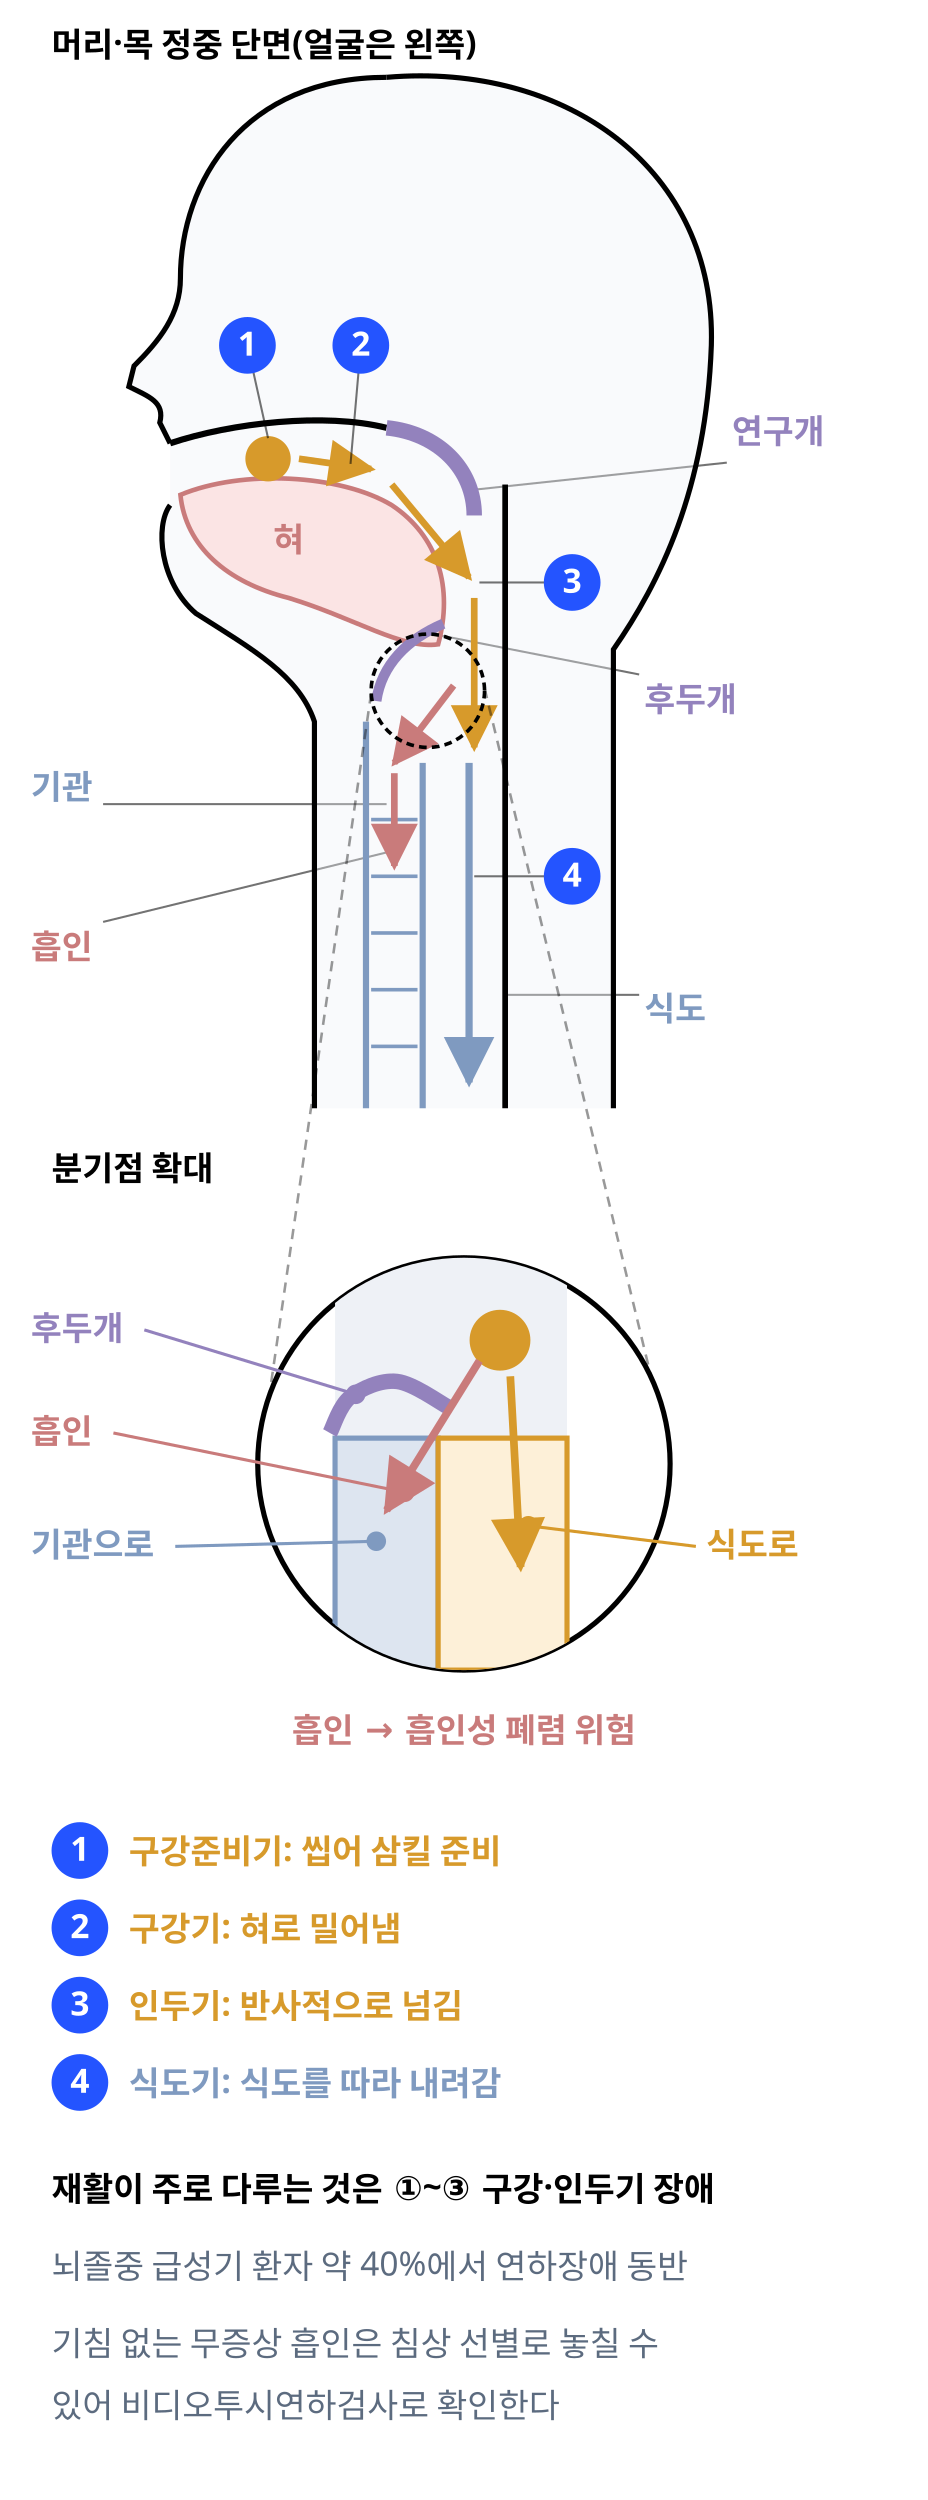
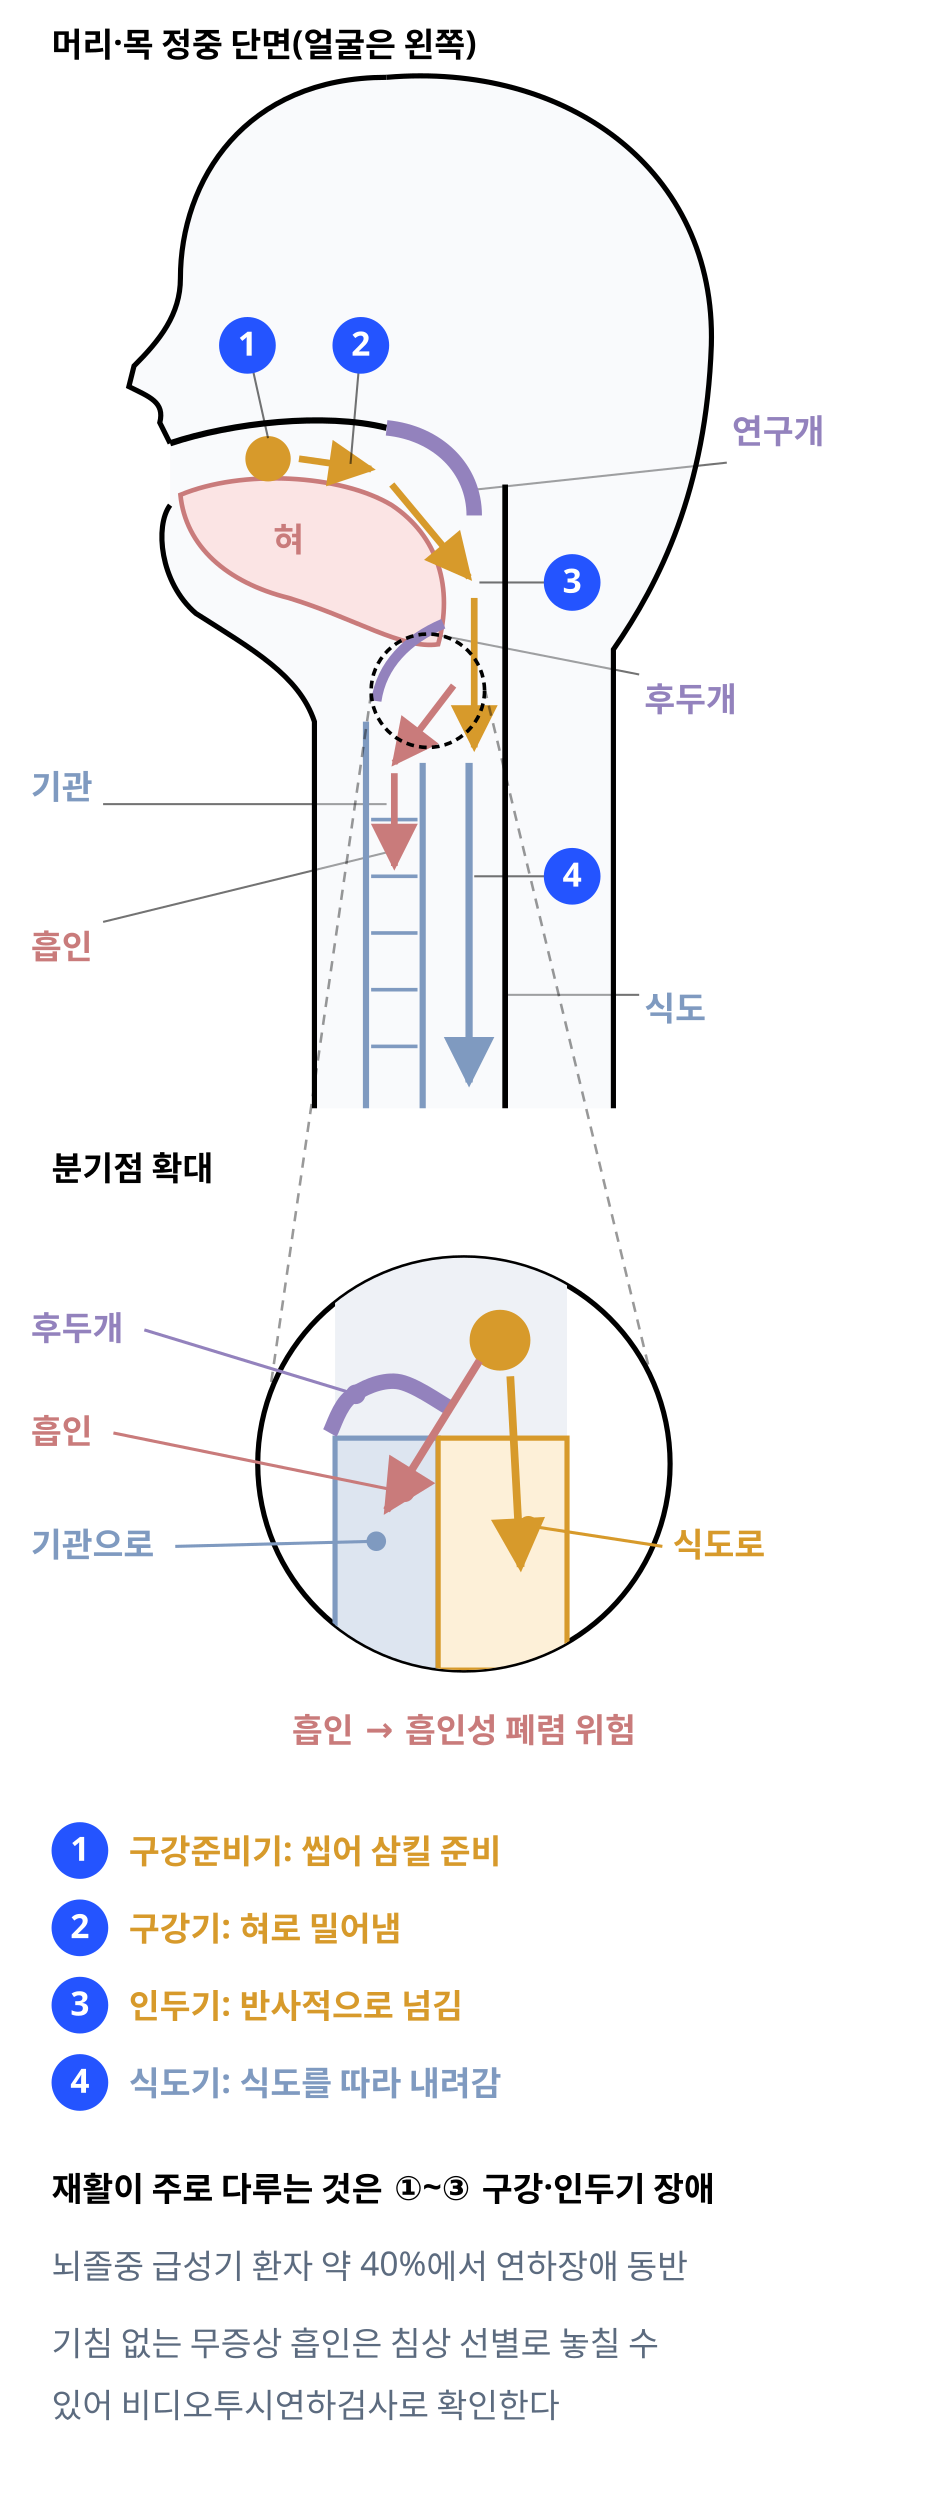
<svg xmlns="http://www.w3.org/2000/svg" class="si si-illus" viewBox="0 0 360 970" style="max-width:360px;color:var(--si-ink,var(--text,#1f2328))" role="img" aria-labelledby="dysphagia-t" font-family="'Pretendard','Noto Sans KR','Apple SD Gothic Neo',sans-serif" font-size="13" fill="currentColor">
  <defs>
    <marker id="dysphagia-ar" viewBox="0 0 10 10" refX="9" refY="5" markerWidth="7" markerHeight="7" orient="auto-start-reverse">
      <path d="M0,0L10,5L0,10z" style="fill:var(--si-amber-s,#d79a2b)" />
    </marker>
    <marker id="dysphagia-ar-1" viewBox="0 0 10 10" refX="9" refY="5" markerWidth="7" markerHeight="7" orient="auto-start-reverse">
      <path d="M0,0L10,5L0,10z" style="fill:var(--si-blue-s,#7f9ac0)" />
    </marker>
    <marker id="dysphagia-ar-2" viewBox="0 0 10 10" refX="9" refY="5" markerWidth="7" markerHeight="7" orient="auto-start-reverse">
      <path d="M0,0L10,5L0,10z" style="fill:var(--si-rose-s,#c97b7b)" />
    </marker>
    <clipPath id="dysphagia-clip0">
      <circle cx="180" cy="568" r="80" />
    </clipPath>
  </defs>
  <line x1="184" y1="190" x2="282" y2="179.5" class="si-leader" style="stroke:currentColor" stroke-opacity="0.55" stroke-width="0.8" />
  <line x1="168" y1="246" x2="248" y2="261.7" class="si-leader" style="stroke:currentColor" stroke-opacity="0.55" stroke-width="0.8" />
  <line x1="196" y1="386" x2="248" y2="386" class="si-leader" style="stroke:currentColor" stroke-opacity="0.55" stroke-width="0.8" />
  <line x1="150" y1="312" x2="40" y2="312" class="si-leader" style="stroke:currentColor" stroke-opacity="0.55" stroke-width="0.8" />
  <line x1="153" y1="330" x2="40" y2="357.7" class="si-leader" style="stroke:currentColor" stroke-opacity="0.55" stroke-width="0.8" />
  <text x="20" y="22" font-weight="700">머리·목 정중 단면(얼굴은 왼쪽)</text>
  <path d="M150 30 C95 30 70 70 70 108 C70 122 62 132 52 142 L50 150 C58 154 64 156 62 164 L66 172 L66 196 C60 204 62 226 76 238 C98 252 116 262 122 280 L122 430 L238 430 L238 252 C256 226 274 190 276 134 C278 66 220 24 150 30 Z" style="stroke:none;fill:var(--si-gray-f,#eef1f6)" stroke-width="1.6" fill-opacity="0.35" />
  <path d="M150 30 C95 30 70 70 70 108 C70 122 62 132 52 142 L50 150 C58 154 64 156 62 164 L66 172" style="stroke:currentColor;fill:none" stroke-width="2" />
  <path d="M66 196 C60 204 62 226 76 238 C98 252 116 262 122 280 L122 430" style="stroke:currentColor;fill:none" stroke-width="2" />
  <path d="M150 30 C220 24 278 66 276 134 C274 190 256 226 238 252 L238 430" style="stroke:currentColor;fill:none" stroke-width="2" />
  <path d="M66 172 C90 164 126 160 150 166" style="stroke:currentColor;fill:none" stroke-width="2.4" />
  <path d="M150 166 C170 168 184 182 184 200" style="stroke:var(--si-violet-s,#9382bd);fill:none" stroke-width="6" />
  <path d="M70 192 C94 182 132 184 152 196 C170 208 176 228 170 250 C156 252 138 240 112 232 C88 226 72 212 70 192 Z" style="stroke:var(--si-rose-s,#c97b7b);fill:var(--si-rose-f,#fbe4e4)" stroke-width="1.8" />
  <text x="112" y="214" text-anchor="middle" font-weight="700" style="fill:var(--si-rose-s,#c97b7b)">혀</text>
  <path d="M196 188 L196 430" style="stroke:currentColor;fill:none" stroke-width="2.2" />
  <path d="M142 280 L142 430" style="stroke:var(--si-blue-s,#7f9ac0);fill:none" stroke-width="2.4" />
  <path d="M164 296 L164 430" style="stroke:var(--si-blue-s,#7f9ac0);fill:none" stroke-width="2.4" />
  <line x1="144" y1="318" x2="162" y2="318" style="stroke:var(--si-blue-s,#7f9ac0);fill:none" stroke-width="1.4" />
  <line x1="144" y1="340" x2="162" y2="340" style="stroke:var(--si-blue-s,#7f9ac0);fill:none" stroke-width="1.4" />
  <line x1="144" y1="362" x2="162" y2="362" style="stroke:var(--si-blue-s,#7f9ac0);fill:none" stroke-width="1.4" />
  <line x1="144" y1="384" x2="162" y2="384" style="stroke:var(--si-blue-s,#7f9ac0);fill:none" stroke-width="1.4" />
  <line x1="144" y1="406" x2="162" y2="406" style="stroke:var(--si-blue-s,#7f9ac0);fill:none" stroke-width="1.4" />
  <path d="M146 272 C148 258 158 248 172 242" style="stroke:var(--si-violet-s,#9382bd);fill:none" stroke-width="4" />
  <line x1="116" y1="178" x2="144" y2="182" style="stroke:var(--si-amber-s,#d79a2b);fill:none" stroke-width="2.6" marker-end="url(#dysphagia-ar)" />
  <line x1="152" y1="188" x2="182" y2="224" style="stroke:var(--si-amber-s,#d79a2b);fill:none" stroke-width="2.6" marker-end="url(#dysphagia-ar)" />
  <line x1="184" y1="232" x2="184" y2="290" style="stroke:var(--si-amber-s,#d79a2b);fill:none" stroke-width="2.6" marker-end="url(#dysphagia-ar)" />
  <line x1="182" y1="296" x2="182" y2="420" style="stroke:var(--si-blue-s,#7f9ac0);fill:none" stroke-width="2.8" marker-end="url(#dysphagia-ar-1)" />
  <circle cx="104" cy="178" r="8" style="stroke:var(--si-amber-s,#d79a2b);fill:var(--si-amber-s,#d79a2b)" stroke-width="1.6" />
  <line x1="176" y1="266" x2="153" y2="296" style="stroke:var(--si-rose-s,#c97b7b);fill:none" stroke-width="2.6" marker-end="url(#dysphagia-ar-2)" />
  <line x1="153" y1="300" x2="153" y2="336" style="stroke:var(--si-rose-s,#c97b7b);fill:none" stroke-width="2.6" marker-end="url(#dysphagia-ar-2)" />
  <line x1="96" y1="134" x2="104" y2="170" style="stroke:currentColor" stroke-opacity="0.55" stroke-width="0.8" />
  <g class="si-marker">
    <circle cx="96" cy="134" r="11" style="fill:var(--si-accent,#2454ff);stroke:none" />
    <text x="96" y="138" text-anchor="middle" font-size="13" font-weight="700" style="fill:var(--si-bg,#ffffff)">1</text>
  </g>
  <line x1="140" y1="134" x2="136" y2="180" style="stroke:currentColor" stroke-opacity="0.55" stroke-width="0.8" />
  <g class="si-marker">
    <circle cx="140" cy="134" r="11" style="fill:var(--si-accent,#2454ff);stroke:none" />
    <text x="140" y="138" text-anchor="middle" font-size="13" font-weight="700" style="fill:var(--si-bg,#ffffff)">2</text>
  </g>
  <line x1="222" y1="226" x2="186" y2="226" style="stroke:currentColor" stroke-opacity="0.55" stroke-width="0.8" />
  <g class="si-marker">
    <circle cx="222" cy="226" r="11" style="fill:var(--si-accent,#2454ff);stroke:none" />
    <text x="222" y="230" text-anchor="middle" font-size="13" font-weight="700" style="fill:var(--si-bg,#ffffff)">3</text>
  </g>
  <line x1="222" y1="340" x2="184" y2="340" style="stroke:currentColor" stroke-opacity="0.55" stroke-width="0.8" />
  <g class="si-marker">
    <circle cx="222" cy="340" r="11" style="fill:var(--si-accent,#2454ff);stroke:none" />
    <text x="222" y="344" text-anchor="middle" font-size="13" font-weight="700" style="fill:var(--si-bg,#ffffff)">4</text>
  </g>
  <text x="284" y="172" font-weight="700" style="fill:var(--si-violet-s,#9382bd)">연구개</text>
  <text x="250" y="276" font-weight="700" style="fill:var(--si-violet-s,#9382bd)">후두개</text>
  <text x="250" y="396" font-weight="700" style="fill:var(--si-blue-s,#7f9ac0)">식도</text>
  <text x="12" y="310" font-weight="700" style="fill:var(--si-blue-s,#7f9ac0)">기관</text>
  <text x="12" y="372" font-weight="700" style="fill:var(--si-rose-s,#c97b7b)">흡인</text>
  <text x="20" y="458" font-weight="700">분기점 확대</text>
  <line x1="144" y1="269" x2="100.1" y2="571.7" style="stroke:currentColor" stroke-opacity="0.4" stroke-width="1" stroke-dasharray="4 3" />
  <line x1="188" y1="267" x2="259.9" y2="564.3" style="stroke:currentColor" stroke-opacity="0.4" stroke-width="1" stroke-dasharray="4 3" />
  <circle cx="166" cy="268" r="22" style="stroke:currentColor;fill:none" stroke-width="1.4" stroke-dasharray="3 2" />
  <circle cx="180" cy="568" r="80" style="stroke:currentColor;fill:var(--si-bg,#ffffff)" stroke-width="2" />
  <g clip-path="url(#dysphagia-clip0)">
    <rect x="130" y="488" width="90" height="70" style="stroke:none;fill:var(--si-gray-f,#eef1f6)" stroke-width="1.6" />
    <rect x="130" y="558" width="40" height="90" style="stroke:var(--si-blue-s,#7f9ac0);fill:var(--si-blue-f,#dde5f0)" stroke-width="2" />
    <rect x="170" y="558" width="50" height="90" style="stroke:var(--si-amber-s,#d79a2b);fill:var(--si-amber-f,#fdf0d8)" stroke-width="2" />
    <path d="M128,556 C129.3,553.7 131.7,545.3 136,542 C140.3,538.7 147.7,535.3 154,536 C160.3,536.7 170.7,544.3 174,546" style="stroke:var(--si-violet-s,#9382bd);fill:none" stroke-width="6" />
    <circle cx="194" cy="520" r="11" style="stroke:var(--si-amber-s,#d79a2b);fill:var(--si-amber-s,#d79a2b)" stroke-width="1.6" />
    <line x1="198" y1="534" x2="202" y2="608" style="stroke:var(--si-amber-s,#d79a2b);fill:none" stroke-width="3" marker-end="url(#dysphagia-ar)" />
    <line x1="186" y1="528" x2="150" y2="586" style="stroke:var(--si-rose-s,#c97b7b);fill:none" stroke-width="3" marker-end="url(#dysphagia-ar-2)" />
  </g>
  <text x="12" y="520" font-weight="700" style="fill:var(--si-violet-s,#9382bd)">후두개</text>
-   <text x="274" y="604" font-weight="700" style="fill:var(--si-amber-s,#d79a2b)">식도로</text>
+   <text x="261" y="604" font-weight="700" style="fill:var(--si-amber-s,#d79a2b)">식도로</text>
  <text x="12" y="604" font-weight="700" style="fill:var(--si-blue-s,#7f9ac0)">기관으로</text>
  <text x="12" y="560" font-weight="700" style="fill:var(--si-rose-s,#c97b7b)">흡인</text>
  <text x="180" y="676" text-anchor="middle" font-weight="700" style="fill:var(--si-rose-s,#c97b7b)">흡인 → 흡인성 폐렴 위험</text>
  <g class="si-marker">
    <circle cx="31" cy="718" r="11" style="fill:var(--si-accent,#2454ff);stroke:none" />
    <text x="31" y="722" text-anchor="middle" font-size="13" font-weight="700" style="fill:var(--si-bg,#ffffff)">1</text>
  </g>
  <text x="50" y="723" font-weight="700" style="fill:var(--si-amber-s,#d79a2b)">구강준비기: 씹어 삼킬 준비</text>
  <g class="si-marker">
    <circle cx="31" cy="748" r="11" style="fill:var(--si-accent,#2454ff);stroke:none" />
    <text x="31" y="752" text-anchor="middle" font-size="13" font-weight="700" style="fill:var(--si-bg,#ffffff)">2</text>
  </g>
  <text x="50" y="753" font-weight="700" style="fill:var(--si-amber-s,#d79a2b)">구강기: 혀로 밀어냄</text>
  <g class="si-marker">
    <circle cx="31" cy="778" r="11" style="fill:var(--si-accent,#2454ff);stroke:none" />
    <text x="31" y="782" text-anchor="middle" font-size="13" font-weight="700" style="fill:var(--si-bg,#ffffff)">3</text>
  </g>
  <text x="50" y="783" font-weight="700" style="fill:var(--si-amber-s,#d79a2b)">인두기: 반사적으로 넘김</text>
  <g class="si-marker">
    <circle cx="31" cy="808" r="11" style="fill:var(--si-accent,#2454ff);stroke:none" />
    <text x="31" y="812" text-anchor="middle" font-size="13" font-weight="700" style="fill:var(--si-bg,#ffffff)">4</text>
  </g>
  <text x="50" y="813" font-weight="700" style="fill:var(--si-blue-s,#7f9ac0)">식도기: 식도를 따라 내려감</text>
  <text x="20" y="854" font-weight="700">재활이 주로 다루는 것은 ①~③ 구강·인두기 장애</text>
  <text x="20" y="884" style="fill:var(--si-general,#5c6b7f)">뇌졸중 급성기 환자 약 40%에서 연하장애 동반</text>
  <text x="20" y="914" style="fill:var(--si-general,#5c6b7f)">기침 없는 무증상 흡인은 침상 선별로 놓칠 수</text>
  <text x="20" y="938" style="fill:var(--si-general,#5c6b7f)">있어 비디오투시연하검사로 확인한다</text>
  <line x1="56" y1="516" x2="138" y2="541" style="stroke:var(--si-violet-s,#9382bd);fill:none" stroke-width="1.2" />
  <circle cx="138" cy="541" r="3" style="stroke:var(--si-violet-s,#9382bd);fill:var(--si-violet-s,#9382bd)" stroke-width="1.6" />
  <line x1="44" y1="556" x2="157" y2="579" style="stroke:var(--si-rose-s,#c97b7b);fill:none" stroke-width="1.2" />
  <circle cx="157" cy="579" r="3" style="stroke:var(--si-rose-s,#c97b7b);fill:var(--si-rose-s,#c97b7b)" stroke-width="1.6" />
  <line x1="68" y1="600" x2="146" y2="598" style="stroke:var(--si-blue-s,#7f9ac0);fill:none" stroke-width="1.2" />
  <circle cx="146" cy="598" r="3" style="stroke:var(--si-blue-s,#7f9ac0);fill:var(--si-blue-s,#7f9ac0)" stroke-width="1.6" />
-   <line x1="270" y1="600" x2="205" y2="592" style="stroke:var(--si-amber-s,#d79a2b);fill:none" stroke-width="1.2" />
+   <line x1="257" y1="600" x2="205" y2="592" style="stroke:var(--si-amber-s,#d79a2b);fill:none" stroke-width="1.2" />
  <circle cx="205" cy="592" r="3" style="stroke:var(--si-amber-s,#d79a2b);fill:var(--si-amber-s,#d79a2b)" stroke-width="1.6" />
</svg>
